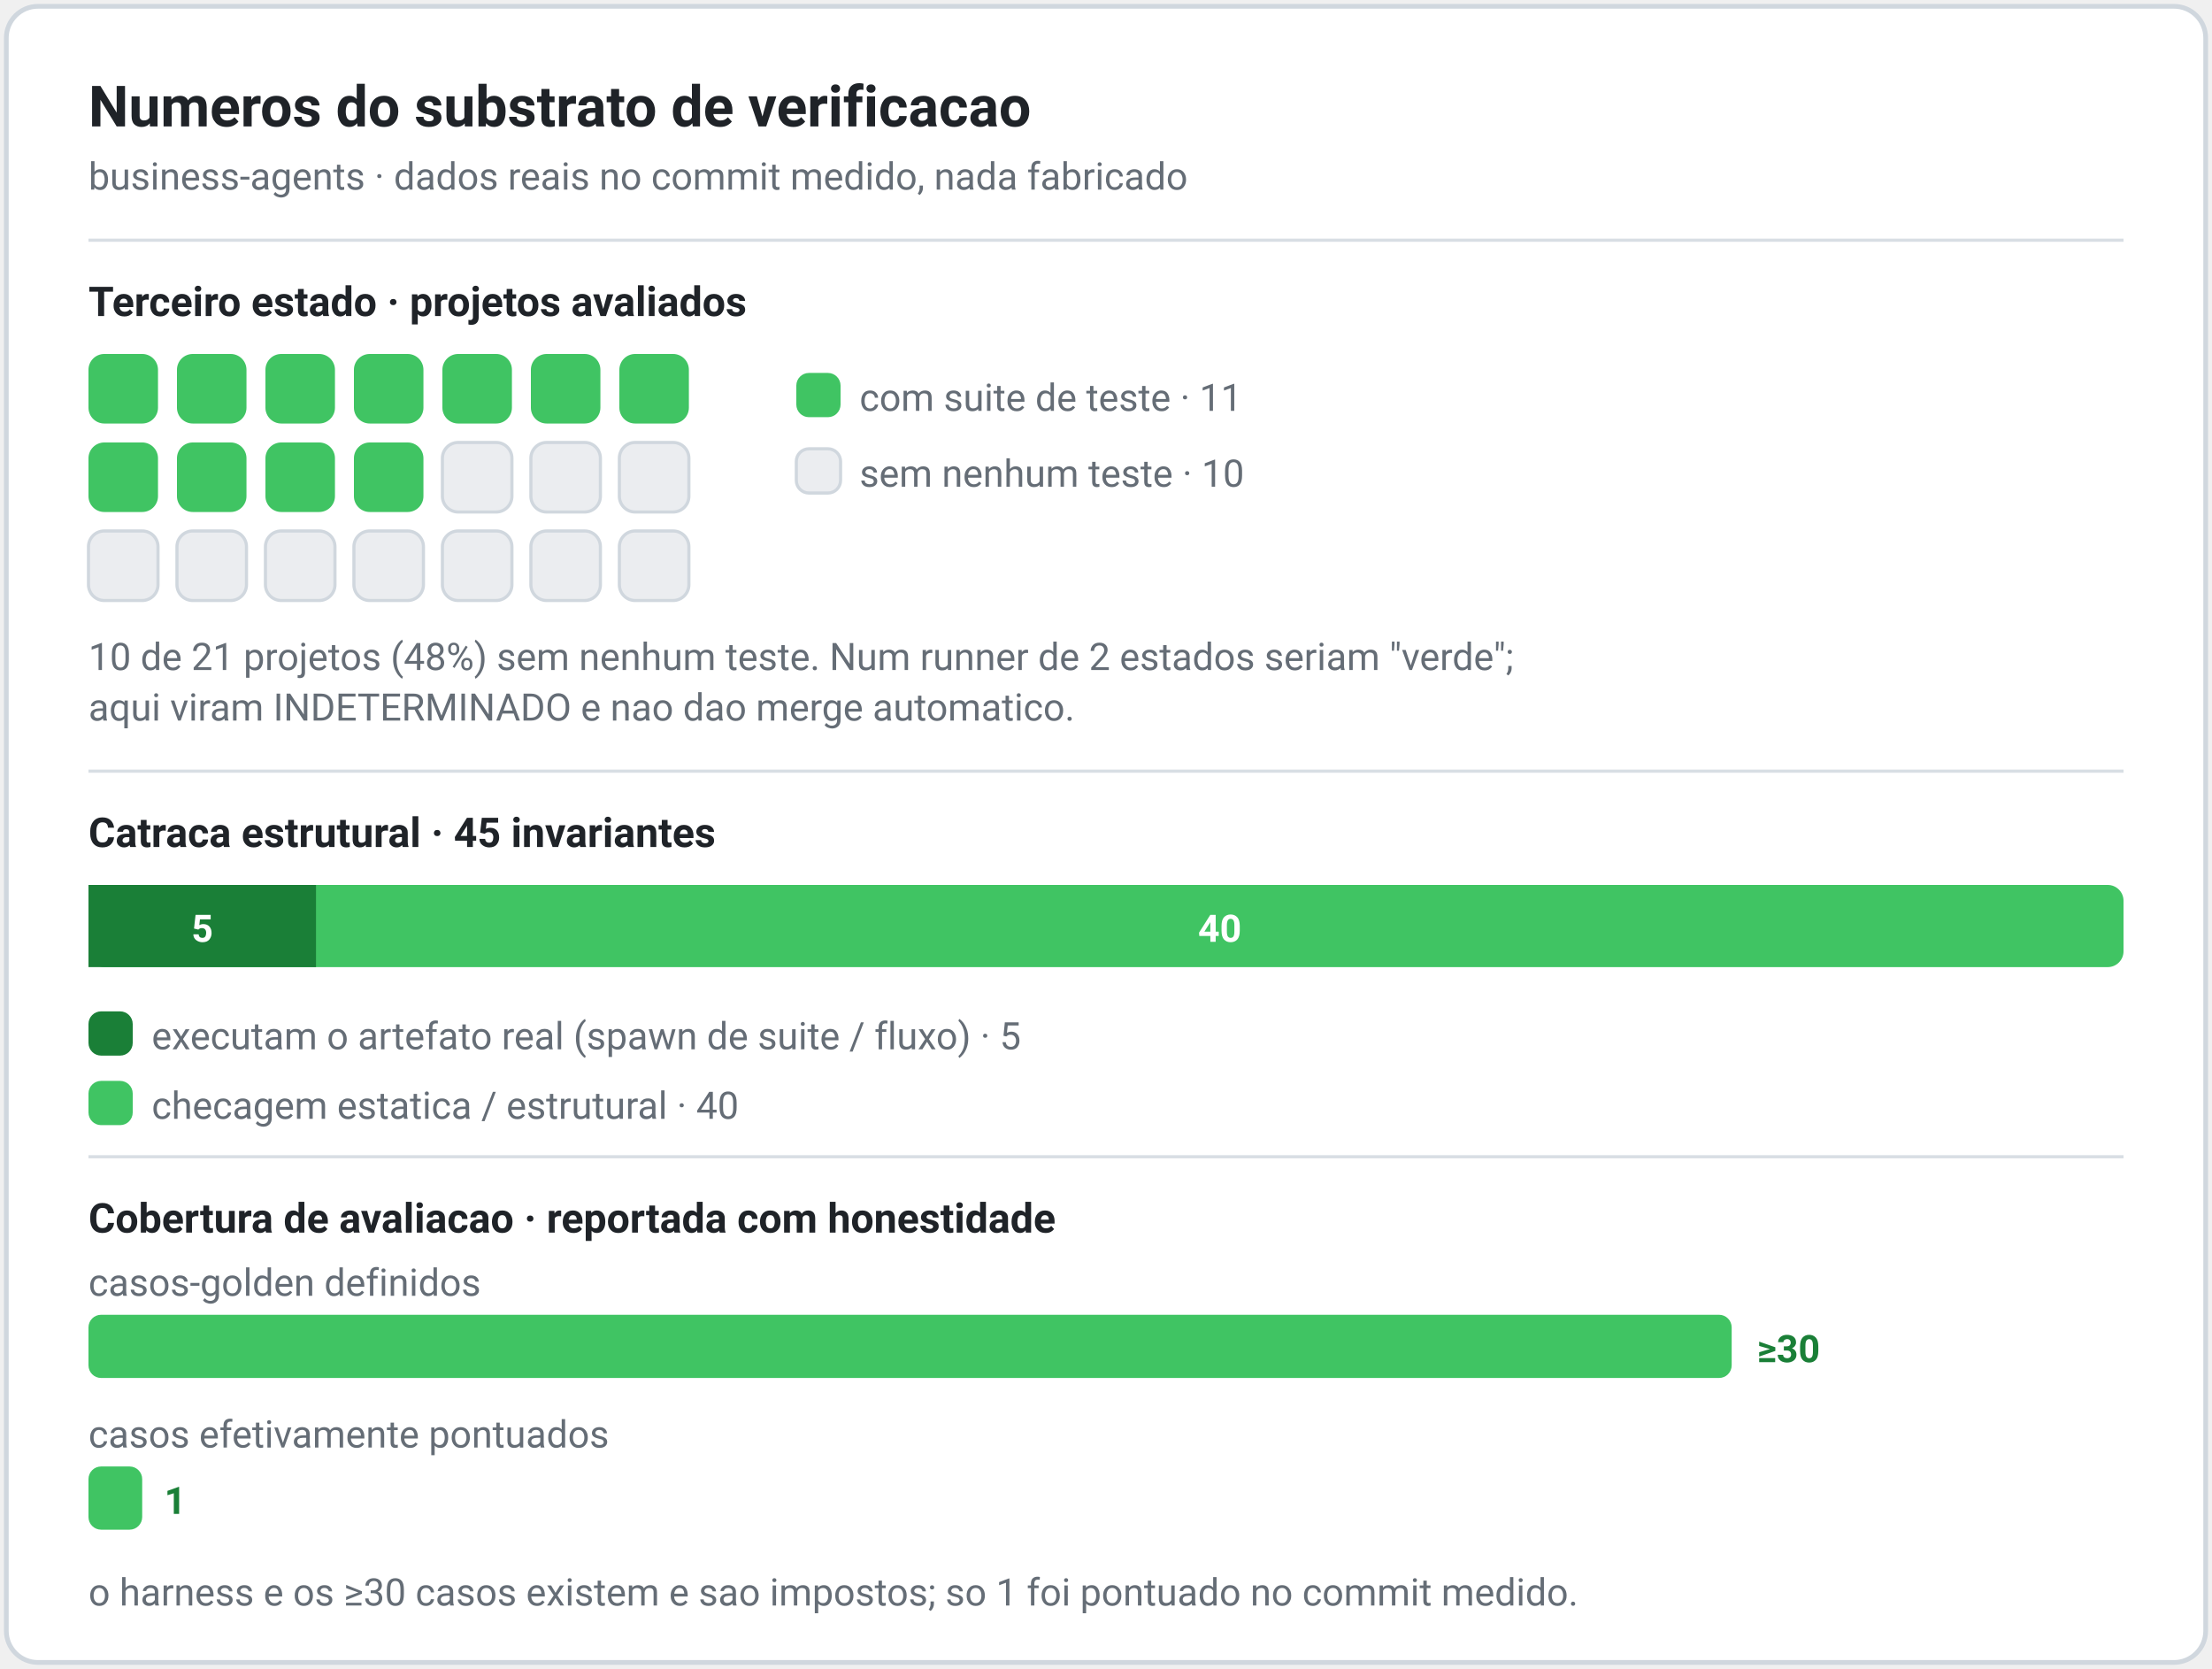
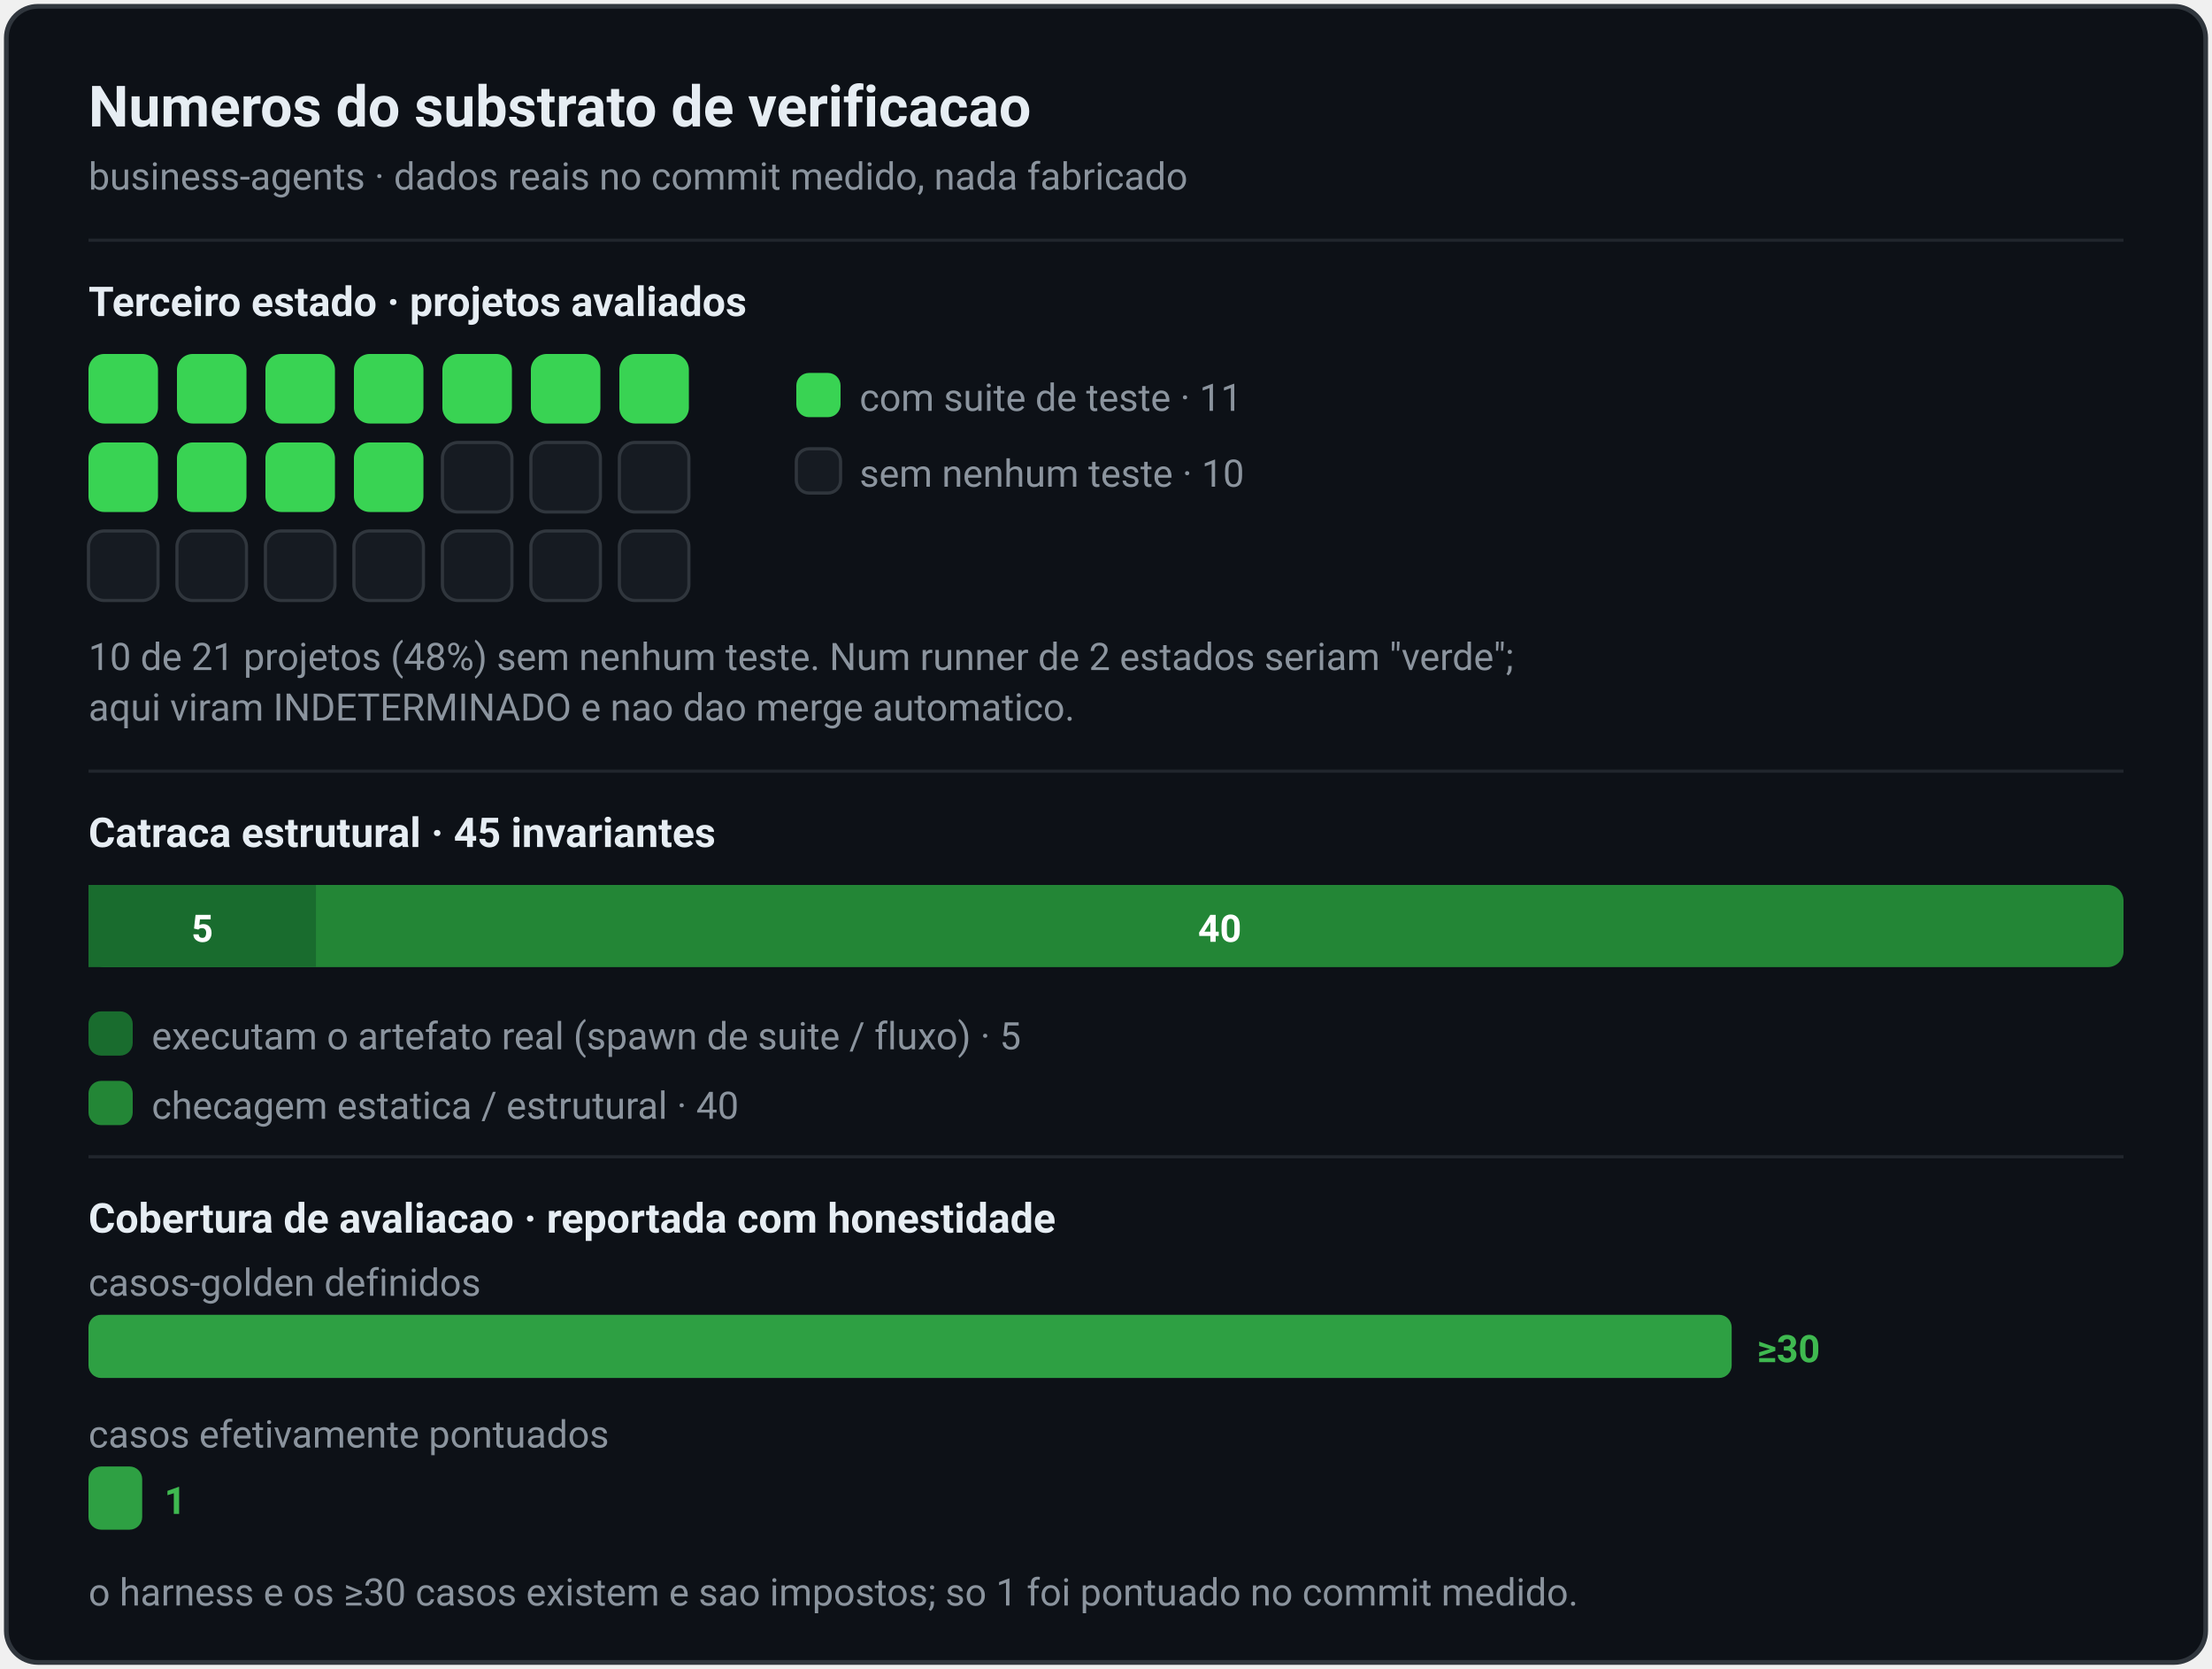
<svg xmlns="http://www.w3.org/2000/svg" viewBox="0 0 700 528" width="700" height="528" role="img" aria-label="Numeros do substrato de verificacao do business-agents">
  <style>
    text{font-family:-apple-system,BlinkMacSystemFont,"Segoe UI",Roboto,Helvetica,Arial,sans-serif}
-     .h{font-size:18px;font-weight:700;fill:#1f2328}
-     .sub{font-size:12px;fill:#656d76}
-     .pt{font-size:13px;font-weight:600;fill:#1f2328}
-     .lg{font-size:12px;fill:#656d76}
+     .h{font-size:18px;font-weight:700;fill:#e6edf3}
+     .sub{font-size:12px;fill:#8b949e}
+     .pt{font-size:13px;font-weight:600;fill:#e6edf3}
+     .lg{font-size:12px;fill:#8b949e}
    .num{font-size:12px;font-weight:700;fill:#ffffff}
-     .numg{font-size:12px;font-weight:700;fill:#1a7f37}
+     .numg{font-size:12px;font-weight:700;fill:#3fb950}
  </style>
-   <rect x="2" y="2" width="696" height="524" rx="10" fill="#ffffff" stroke="#d0d7de" stroke-width="1.5" />
+   <rect x="2" y="2" width="696" height="524" rx="10" fill="#0d1117" stroke="#30363d" stroke-width="1.5" />
  <text x="28" y="40" class="h">Numeros do substrato de verificacao</text>
  <text x="28" y="60" class="sub">business-agents · dados reais no commit medido, nada fabricado</text>
-   <line x1="28" y1="76" x2="672" y2="76" stroke="#d8dee4" stroke-width="1" />
+   <line x1="28" y1="76" x2="672" y2="76" stroke="#21262d" stroke-width="1" />
  <text x="28" y="100" class="pt">Terceiro estado · projetos avaliados</text>
-   <rect x="28" y="112" width="22" height="22" rx="5" fill="#40c463" />
-   <rect x="56" y="112" width="22" height="22" rx="5" fill="#40c463" />
-   <rect x="84" y="112" width="22" height="22" rx="5" fill="#40c463" />
-   <rect x="112" y="112" width="22" height="22" rx="5" fill="#40c463" />
-   <rect x="140" y="112" width="22" height="22" rx="5" fill="#40c463" />
-   <rect x="168" y="112" width="22" height="22" rx="5" fill="#40c463" />
-   <rect x="196" y="112" width="22" height="22" rx="5" fill="#40c463" />
-   <rect x="28" y="140" width="22" height="22" rx="5" fill="#40c463" />
-   <rect x="56" y="140" width="22" height="22" rx="5" fill="#40c463" />
-   <rect x="84" y="140" width="22" height="22" rx="5" fill="#40c463" />
-   <rect x="112" y="140" width="22" height="22" rx="5" fill="#40c463" />
-   <rect x="140" y="140" width="22" height="22" rx="5" fill="#ebedf0" stroke="#d0d7de" />
-   <rect x="168" y="140" width="22" height="22" rx="5" fill="#ebedf0" stroke="#d0d7de" />
-   <rect x="196" y="140" width="22" height="22" rx="5" fill="#ebedf0" stroke="#d0d7de" />
-   <rect x="28" y="168" width="22" height="22" rx="5" fill="#ebedf0" stroke="#d0d7de" />
-   <rect x="56" y="168" width="22" height="22" rx="5" fill="#ebedf0" stroke="#d0d7de" />
-   <rect x="84" y="168" width="22" height="22" rx="5" fill="#ebedf0" stroke="#d0d7de" />
-   <rect x="112" y="168" width="22" height="22" rx="5" fill="#ebedf0" stroke="#d0d7de" />
-   <rect x="140" y="168" width="22" height="22" rx="5" fill="#ebedf0" stroke="#d0d7de" />
-   <rect x="168" y="168" width="22" height="22" rx="5" fill="#ebedf0" stroke="#d0d7de" />
-   <rect x="196" y="168" width="22" height="22" rx="5" fill="#ebedf0" stroke="#d0d7de" />
-   <rect x="252" y="118" width="14" height="14" rx="4" fill="#40c463" />
+   <rect x="28" y="112" width="22" height="22" rx="5" fill="#39d353" />
+   <rect x="56" y="112" width="22" height="22" rx="5" fill="#39d353" />
+   <rect x="84" y="112" width="22" height="22" rx="5" fill="#39d353" />
+   <rect x="112" y="112" width="22" height="22" rx="5" fill="#39d353" />
+   <rect x="140" y="112" width="22" height="22" rx="5" fill="#39d353" />
+   <rect x="168" y="112" width="22" height="22" rx="5" fill="#39d353" />
+   <rect x="196" y="112" width="22" height="22" rx="5" fill="#39d353" />
+   <rect x="28" y="140" width="22" height="22" rx="5" fill="#39d353" />
+   <rect x="56" y="140" width="22" height="22" rx="5" fill="#39d353" />
+   <rect x="84" y="140" width="22" height="22" rx="5" fill="#39d353" />
+   <rect x="112" y="140" width="22" height="22" rx="5" fill="#39d353" />
+   <rect x="140" y="140" width="22" height="22" rx="5" fill="#161b22" stroke="#30363d" />
+   <rect x="168" y="140" width="22" height="22" rx="5" fill="#161b22" stroke="#30363d" />
+   <rect x="196" y="140" width="22" height="22" rx="5" fill="#161b22" stroke="#30363d" />
+   <rect x="28" y="168" width="22" height="22" rx="5" fill="#161b22" stroke="#30363d" />
+   <rect x="56" y="168" width="22" height="22" rx="5" fill="#161b22" stroke="#30363d" />
+   <rect x="84" y="168" width="22" height="22" rx="5" fill="#161b22" stroke="#30363d" />
+   <rect x="112" y="168" width="22" height="22" rx="5" fill="#161b22" stroke="#30363d" />
+   <rect x="140" y="168" width="22" height="22" rx="5" fill="#161b22" stroke="#30363d" />
+   <rect x="168" y="168" width="22" height="22" rx="5" fill="#161b22" stroke="#30363d" />
+   <rect x="196" y="168" width="22" height="22" rx="5" fill="#161b22" stroke="#30363d" />
+   <rect x="252" y="118" width="14" height="14" rx="4" fill="#39d353" />
  <text x="272" y="130" class="lg">com suite de teste · 11</text>
-   <rect x="252" y="142" width="14" height="14" rx="4" fill="#ebedf0" stroke="#d0d7de" />
+   <rect x="252" y="142" width="14" height="14" rx="4" fill="#161b22" stroke="#30363d" />
  <text x="272" y="154" class="lg">sem nenhum teste · 10</text>
  <text x="28" y="212" class="lg">10 de 21 projetos (48%) sem nenhum teste. Num runner de 2 estados seriam "verde";</text>
  <text x="28" y="228" class="lg">aqui viram INDETERMINADO e nao dao merge automatico.</text>
-   <line x1="28" y1="244" x2="672" y2="244" stroke="#d8dee4" stroke-width="1" />
+   <line x1="28" y1="244" x2="672" y2="244" stroke="#21262d" stroke-width="1" />
  <text x="28" y="268" class="pt">Catraca estrutural · 45 invariantes</text>
-   <rect x="28" y="280" width="644" height="26" rx="5" fill="#40c463" />
-   <rect x="28" y="280" width="72" height="26" fill="#1a7f37" />
+   <rect x="28" y="280" width="644" height="26" rx="5" fill="#238636" />
+   <rect x="28" y="280" width="72" height="26" fill="#196c2e" />
  <text x="64" y="298" class="num" text-anchor="middle">5</text>
  <text x="386" y="298" class="num" text-anchor="middle">40</text>
-   <rect x="28" y="320" width="14" height="14" rx="4" fill="#1a7f37" />
+   <rect x="28" y="320" width="14" height="14" rx="4" fill="#196c2e" />
  <text x="48" y="332" class="lg">executam o artefato real (spawn de suite / fluxo) · 5</text>
-   <rect x="28" y="342" width="14" height="14" rx="4" fill="#40c463" />
+   <rect x="28" y="342" width="14" height="14" rx="4" fill="#238636" />
  <text x="48" y="354" class="lg">checagem estatica / estrutural · 40</text>
-   <line x1="28" y1="366" x2="672" y2="366" stroke="#d8dee4" stroke-width="1" />
+   <line x1="28" y1="366" x2="672" y2="366" stroke="#21262d" stroke-width="1" />
  <text x="28" y="390" class="pt">Cobertura de avaliacao · reportada com honestidade</text>
  <text x="28" y="410" class="lg">casos-golden definidos</text>
-   <rect x="28" y="416" width="520" height="20" rx="4" fill="#40c463" />
+   <rect x="28" y="416" width="520" height="20" rx="4" fill="#2ea043" />
  <text x="556" y="431" class="numg">≥30</text>
  <text x="28" y="458" class="lg">casos efetivamente pontuados</text>
-   <rect x="28" y="464" width="17" height="20" rx="4" fill="#40c463" />
+   <rect x="28" y="464" width="17" height="20" rx="4" fill="#2ea043" />
  <text x="52" y="479" class="numg">1</text>
  <text x="28" y="508" class="lg">o harness e os ≥30 casos existem e sao impostos; so 1 foi pontuado no commit medido.</text>
</svg>
